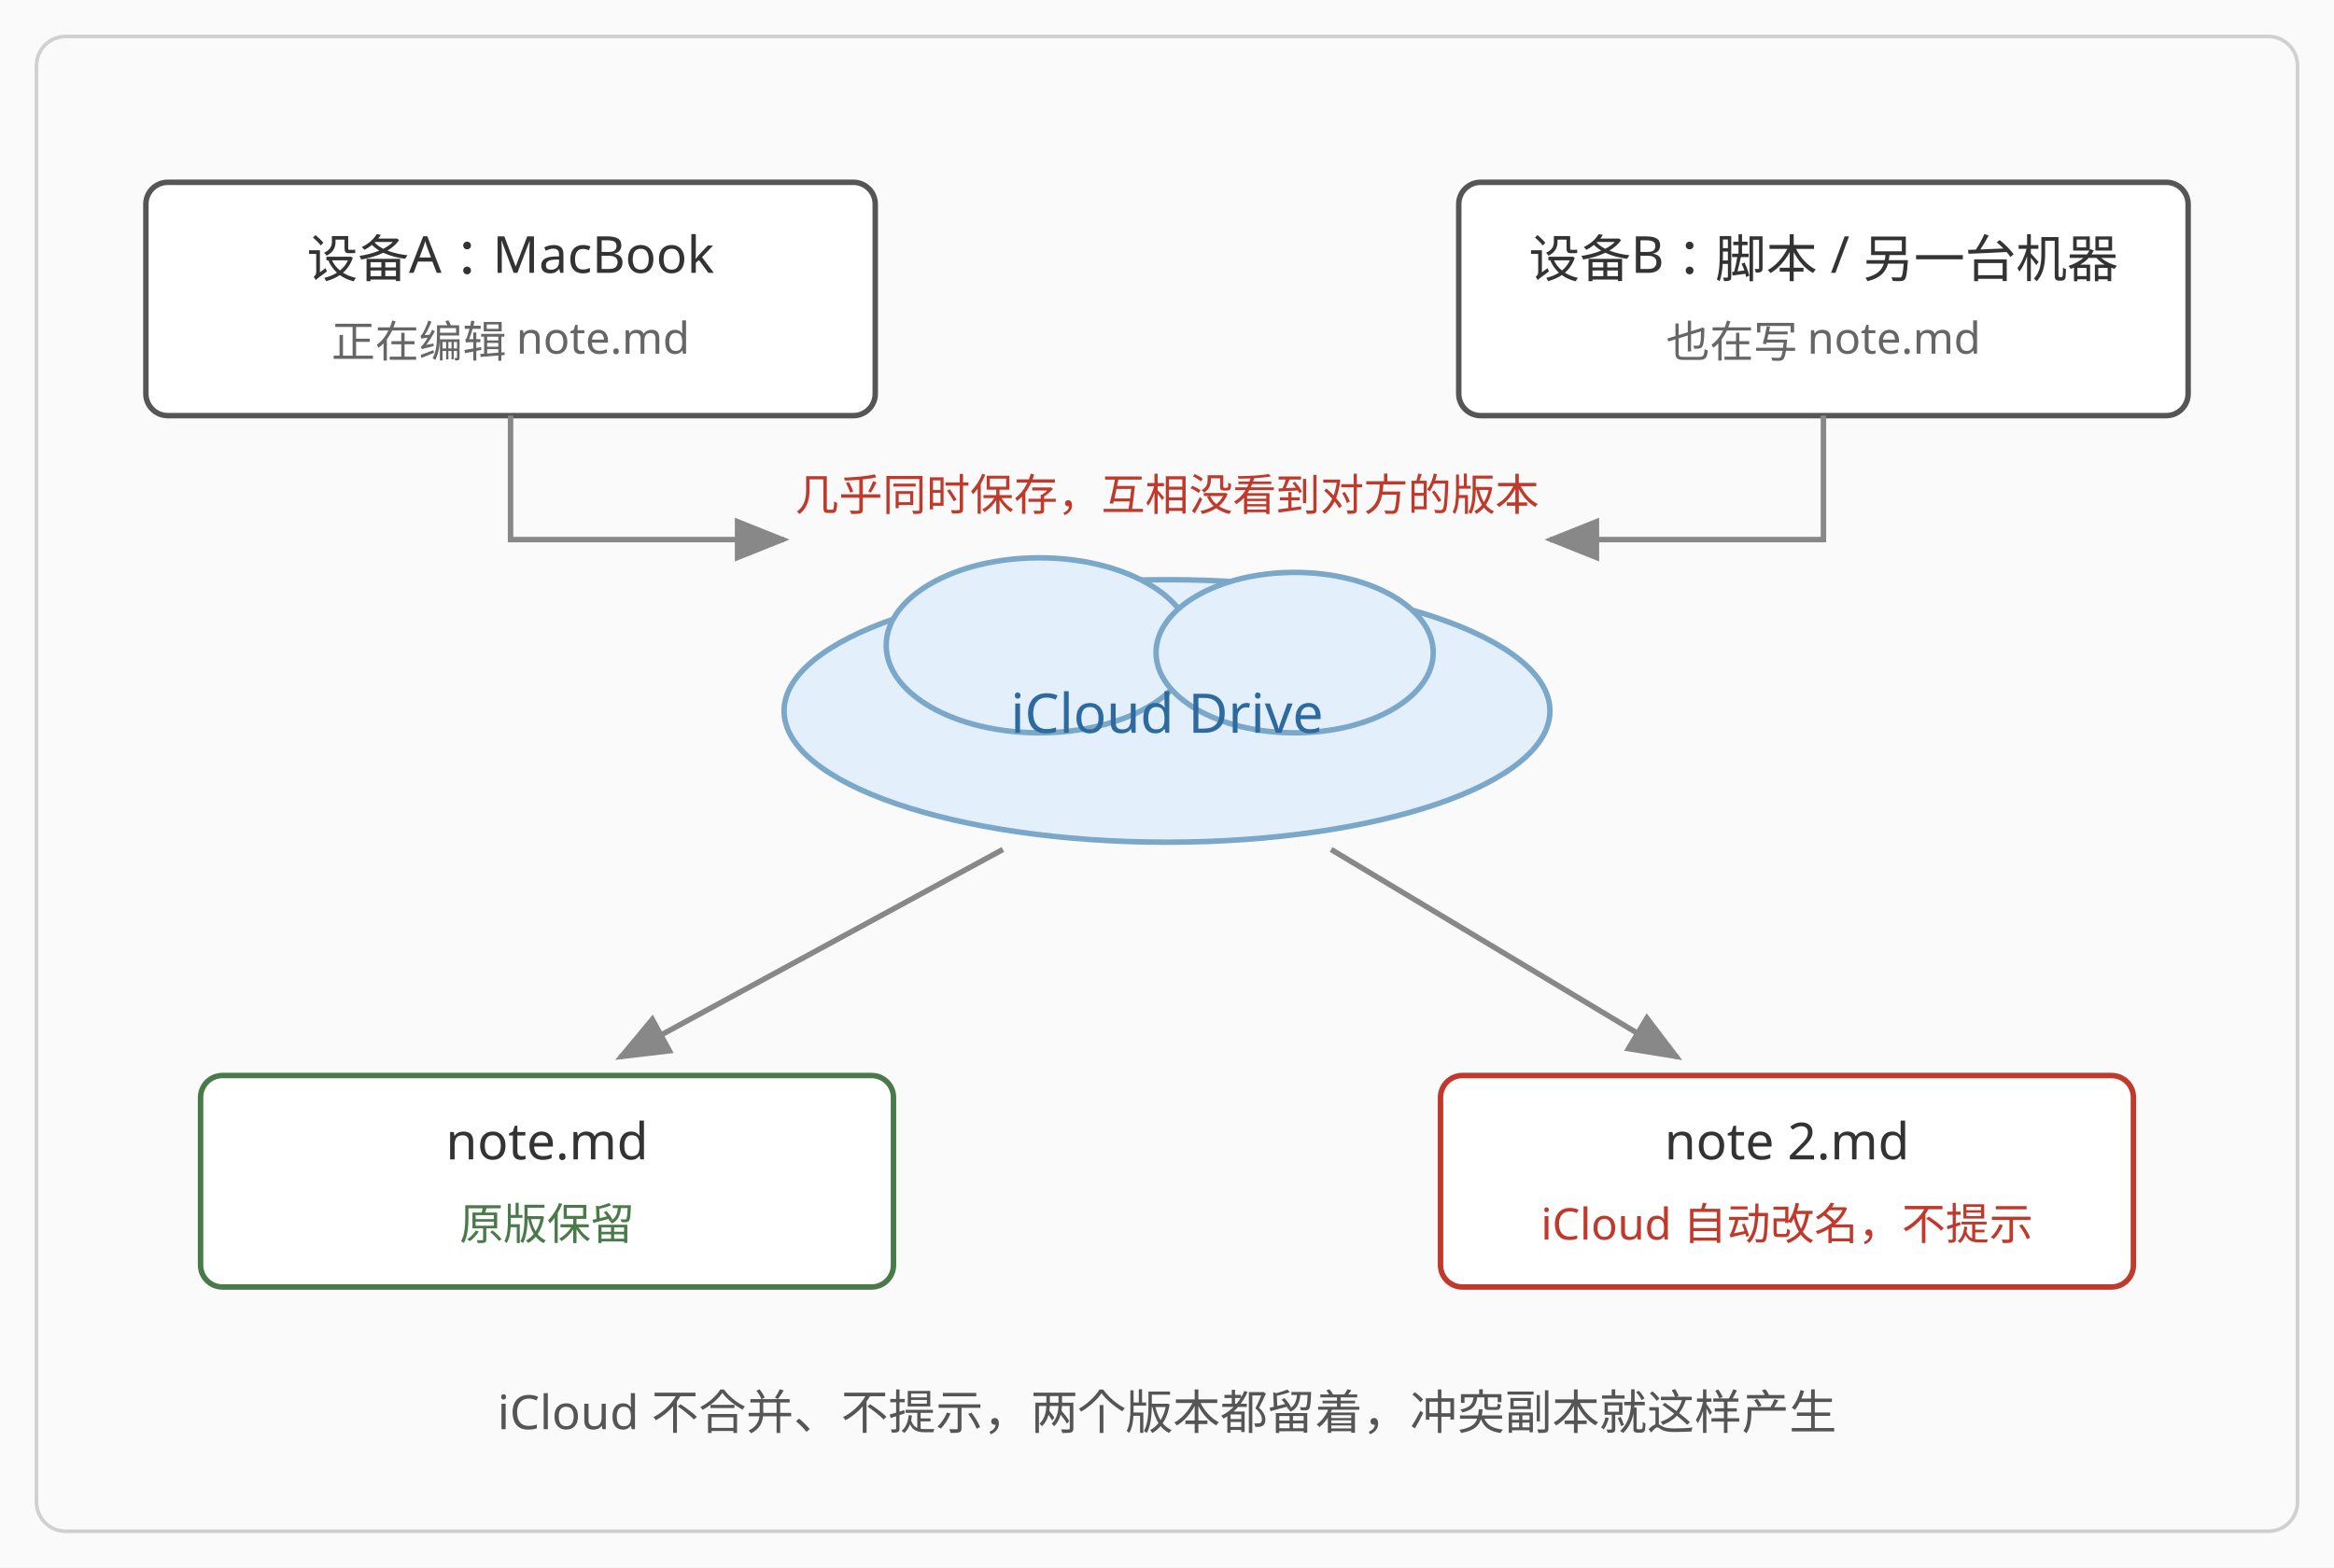
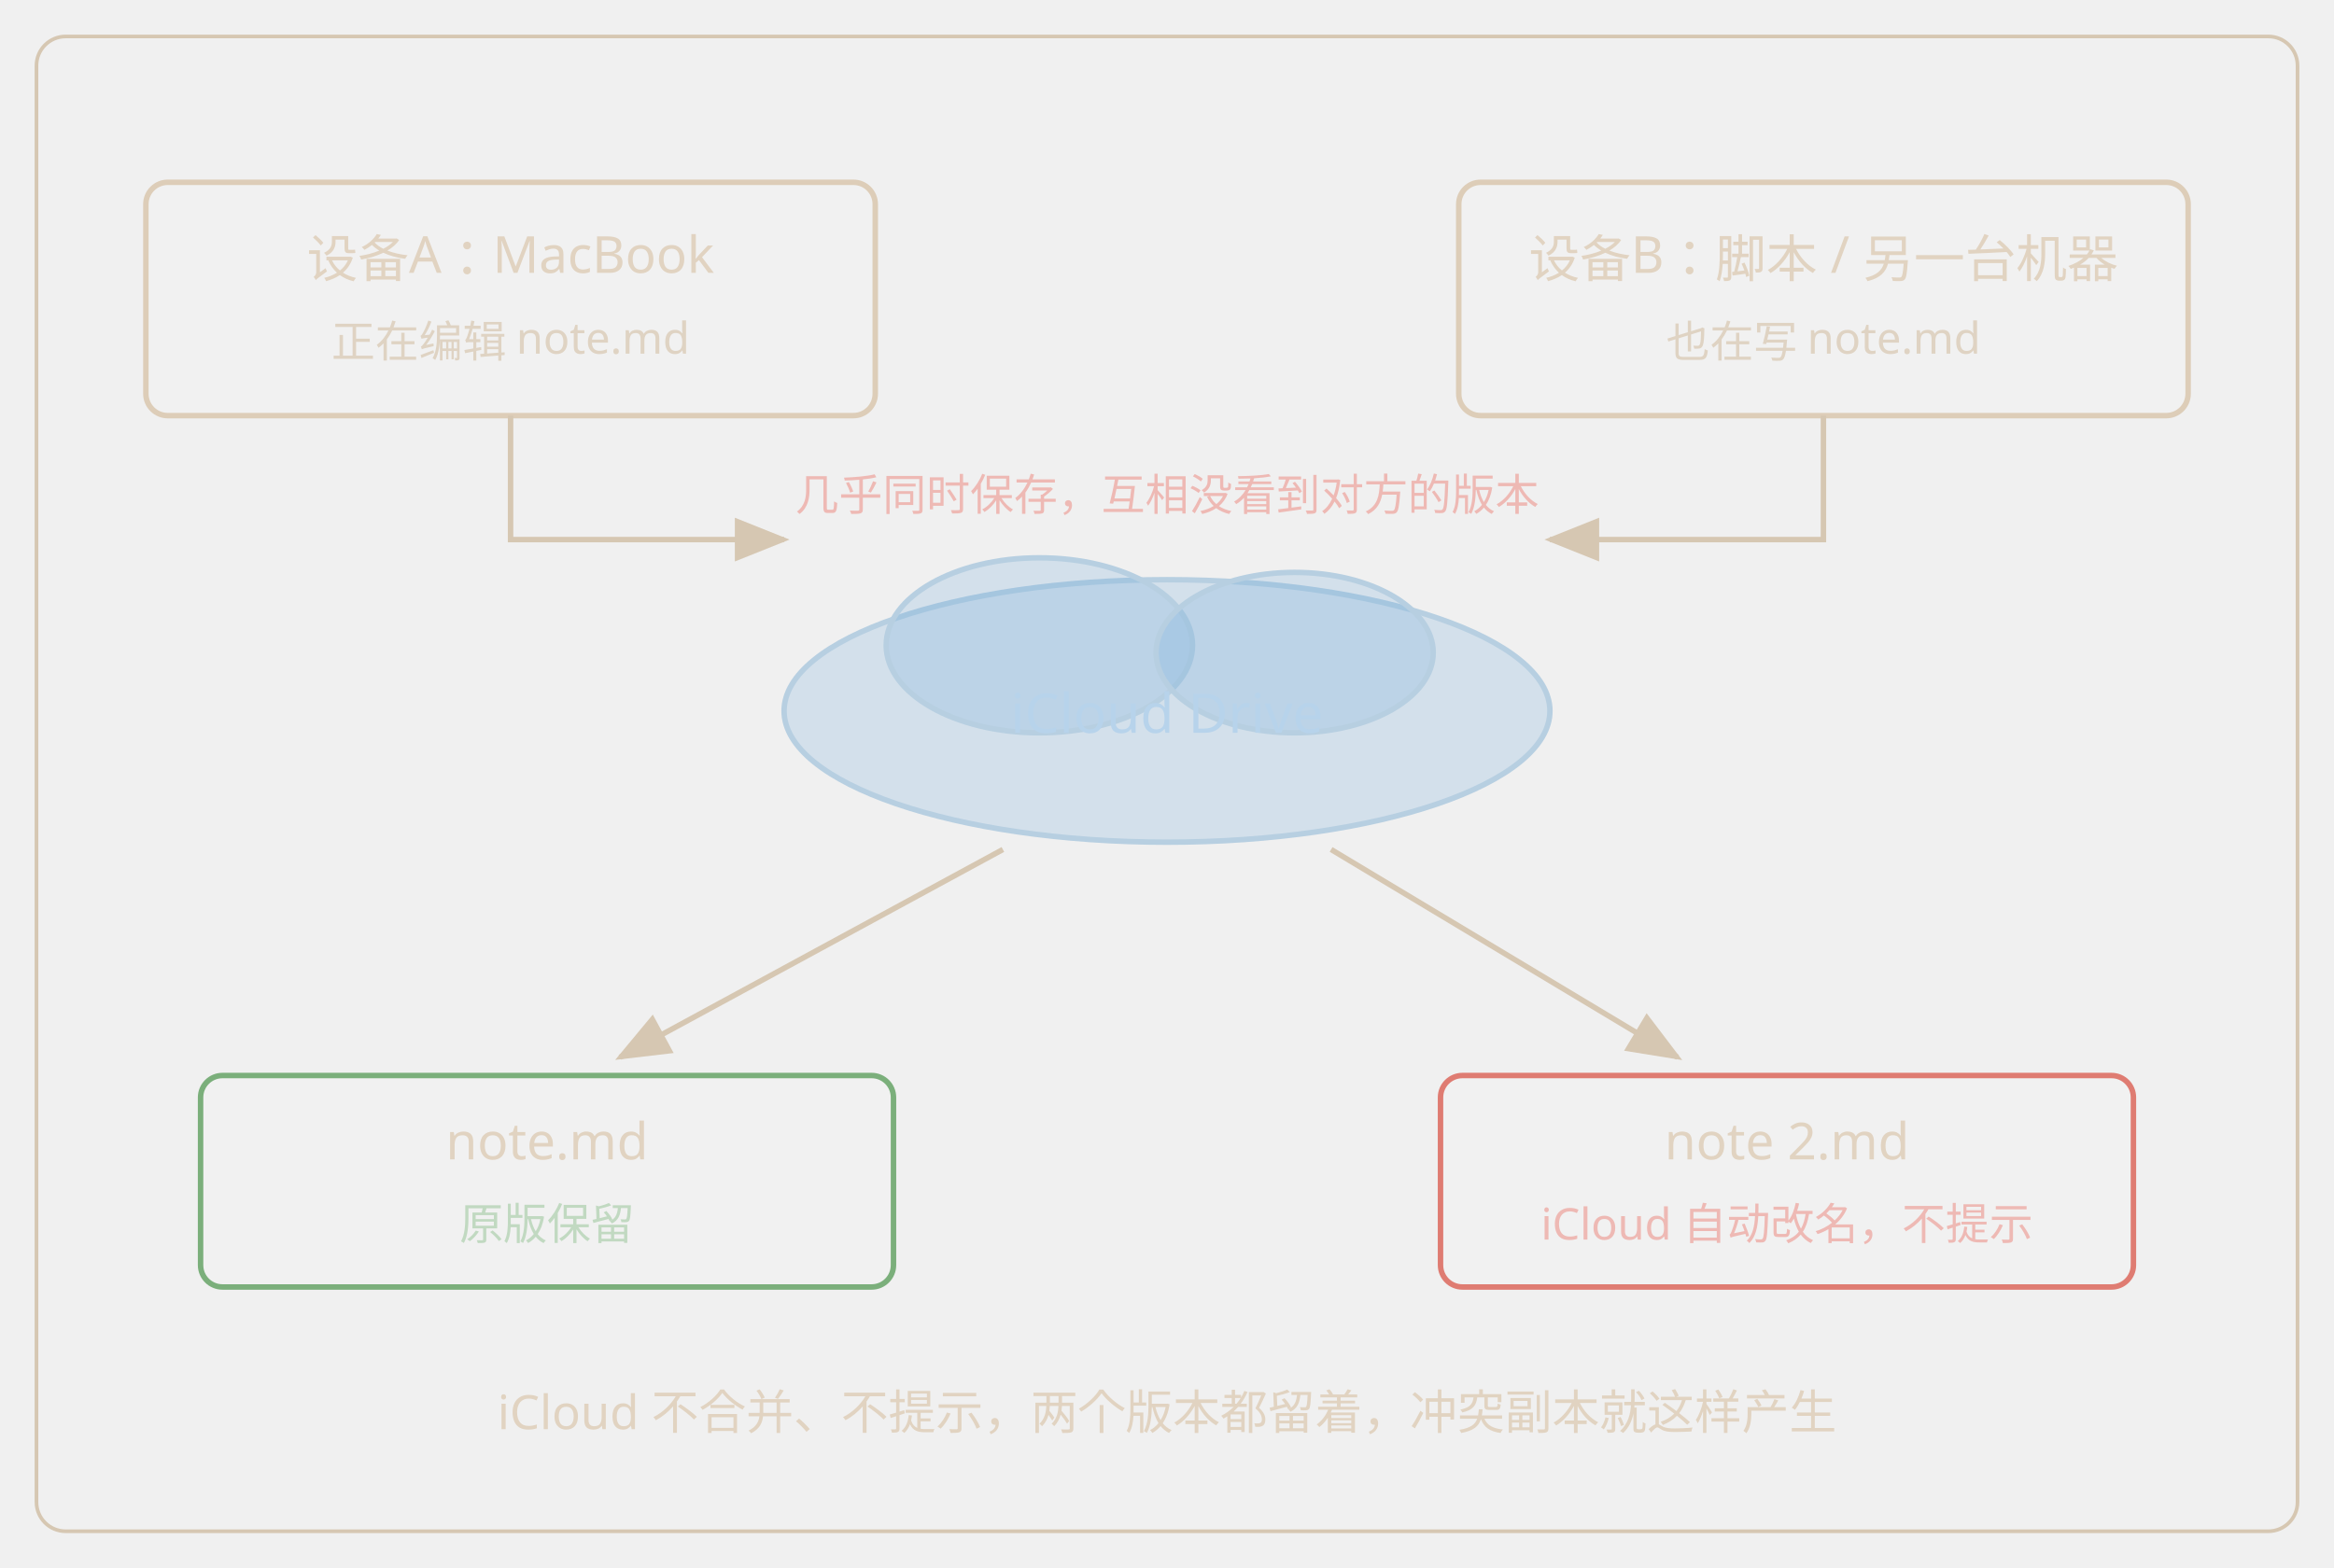
<svg xmlns="http://www.w3.org/2000/svg" width="640" height="430" viewBox="0 0 640 430" font-family="PingFang SC, Hiragino Sans GB, Microsoft YaHei, sans-serif">
-   <rect width="640" height="430" fill="#fafafa" />
-   <rect x="10" y="10" width="620" height="410" rx="8" fill="none" stroke="#d0d0d0" />
-   <rect x="40" y="50" width="200" height="64" rx="6" fill="#ffffff" stroke="#555555" stroke-width="1.5" />
-   <text x="140" y="76" text-anchor="middle" font-size="14" fill="#333333">设备A：MacBook</text>
-   <text x="140" y="98" text-anchor="middle" font-size="12" fill="#666666">正在编辑 note.md</text>
-   <rect x="400" y="50" width="200" height="64" rx="6" fill="#ffffff" stroke="#555555" stroke-width="1.5" />
-   <text x="500" y="76" text-anchor="middle" font-size="14" fill="#333333">设备B：脚本 / 另一台机器</text>
-   <text x="500" y="98" text-anchor="middle" font-size="12" fill="#666666">也在写 note.md</text>
-   <path d="M140 114 L140 148 L215 148" fill="none" stroke="#888888" stroke-width="1.5" marker-end="url(#arrow)" />
-   <path d="M500 114 L500 148 L425 148" fill="none" stroke="#888888" stroke-width="1.5" marker-end="url(#arrow)" />
-   <text x="320" y="140" text-anchor="middle" font-size="12" fill="#c0392b">几乎同时保存，互相没看到对方的版本</text>
+   <rect x="10" y="10" width="620" height="410" rx="8" fill="none" stroke="#D6C7B2" />
+   <rect x="40" y="50" width="200" height="64" rx="6" fill="rgba(255,255,255,0.07)" stroke="#DDCDB8" stroke-width="1.5" />
+   <text x="140" y="76" text-anchor="middle" font-size="14" fill="#E1D3C1">设备A：MacBook</text>
+   <text x="140" y="98" text-anchor="middle" font-size="12" fill="#DFD3C3">正在编辑 note.md</text>
+   <rect x="400" y="50" width="200" height="64" rx="6" fill="rgba(255,255,255,0.07)" stroke="#DDCDB8" stroke-width="1.5" />
+   <text x="500" y="76" text-anchor="middle" font-size="14" fill="#E1D3C1">设备B：脚本 / 另一台机器</text>
+   <text x="500" y="98" text-anchor="middle" font-size="12" fill="#DFD3C3">也在写 note.md</text>
+   <path d="M140 114 L140 148 L215 148" fill="none" stroke="#D6C7B2" stroke-width="1.5" marker-end="url(#arrow)" />
+   <path d="M500 114 L500 148 L425 148" fill="none" stroke="#D6C7B2" stroke-width="1.5" marker-end="url(#arrow)" />
+   <text x="320" y="140" text-anchor="middle" font-size="12" fill="#EEB9B4">几乎同时保存，互相没看到对方的版本</text>
  <g transform="translate(215,155)">
-     <ellipse cx="105" cy="40" rx="105" ry="36" fill="#e3f0fb" stroke="#7ba7c9" stroke-width="1.5" />
-     <ellipse cx="70" cy="22" rx="42" ry="24" fill="#e3f0fb" stroke="#7ba7c9" stroke-width="1.5" />
-     <ellipse cx="140" cy="24" rx="38" ry="22" fill="#e3f0fb" stroke="#7ba7c9" stroke-width="1.5" />
-     <text x="105" y="46" text-anchor="middle" font-size="15" fill="#2d6a9f">iCloud Drive</text>
+     <ellipse cx="105" cy="40" rx="105" ry="36" fill="rgba(98,163,218,0.20)" stroke="#B7CFE1" stroke-width="1.5" />
+     <ellipse cx="70" cy="22" rx="42" ry="24" fill="rgba(98,163,218,0.20)" stroke="#B7CFE1" stroke-width="1.5" />
+     <ellipse cx="140" cy="24" rx="38" ry="22" fill="rgba(98,163,218,0.20)" stroke="#B7CFE1" stroke-width="1.5" />
+     <text x="105" y="46" text-anchor="middle" font-size="15" fill="#B7D3EB">iCloud Drive</text>
  </g>
-   <path d="M275 233 L170 290" fill="none" stroke="#888888" stroke-width="1.5" marker-end="url(#arrow)" />
-   <path d="M365 233 L460 290" fill="none" stroke="#888888" stroke-width="1.5" marker-end="url(#arrow)" />
-   <rect x="55" y="295" width="190" height="58" rx="6" fill="#ffffff" stroke="#4a7a4a" stroke-width="1.5" />
-   <text x="150" y="318" text-anchor="middle" font-size="14" fill="#333333">note.md</text>
-   <text x="150" y="340" text-anchor="middle" font-size="12" fill="#4a7a4a">原版保留</text>
-   <rect x="395" y="295" width="190" height="58" rx="6" fill="#ffffff" stroke="#c0392b" stroke-width="1.5" />
-   <text x="490" y="318" text-anchor="middle" font-size="14" fill="#333333">note 2.md</text>
-   <text x="490" y="340" text-anchor="middle" font-size="12" fill="#c0392b">iCloud 自动改名，不提示</text>
-   <text x="320" y="392" text-anchor="middle" font-size="13" fill="#555555">iCloud 不合并、不提示，两个版本都留着，冲突副本就这样产生</text>
+   <path d="M275 233 L170 290" fill="none" stroke="#D6C7B2" stroke-width="1.5" marker-end="url(#arrow)" />
+   <path d="M365 233 L460 290" fill="none" stroke="#D6C7B2" stroke-width="1.5" marker-end="url(#arrow)" />
+   <rect x="55" y="295" width="190" height="58" rx="6" fill="rgba(255,255,255,0.07)" stroke="#7BAF7B" stroke-width="1.5" />
+   <text x="150" y="318" text-anchor="middle" font-size="14" fill="#E1D3C1">note.md</text>
+   <text x="150" y="340" text-anchor="middle" font-size="12" fill="#C1D9C1">原版保留</text>
+   <rect x="395" y="295" width="190" height="58" rx="6" fill="rgba(255,255,255,0.07)" stroke="#DF7C72" stroke-width="1.5" />
+   <text x="490" y="318" text-anchor="middle" font-size="14" fill="#E1D3C1">note 2.md</text>
+   <text x="490" y="340" text-anchor="middle" font-size="12" fill="#EEB9B4">iCloud 自动改名，不提示</text>
+   <text x="320" y="392" text-anchor="middle" font-size="13" fill="#E1D3C1">iCloud 不合并、不提示，两个版本都留着，冲突副本就这样产生</text>
  <defs>
    <marker id="arrow" markerWidth="10" markerHeight="8" refX="9" refY="4" orient="auto">
-       <path d="M0,0 L10,4 L0,8 Z" fill="#888888" />
+       <path d="M0,0 L10,4 L0,8 Z" fill="#D6C7B2" />
    </marker>
  </defs>
</svg>
